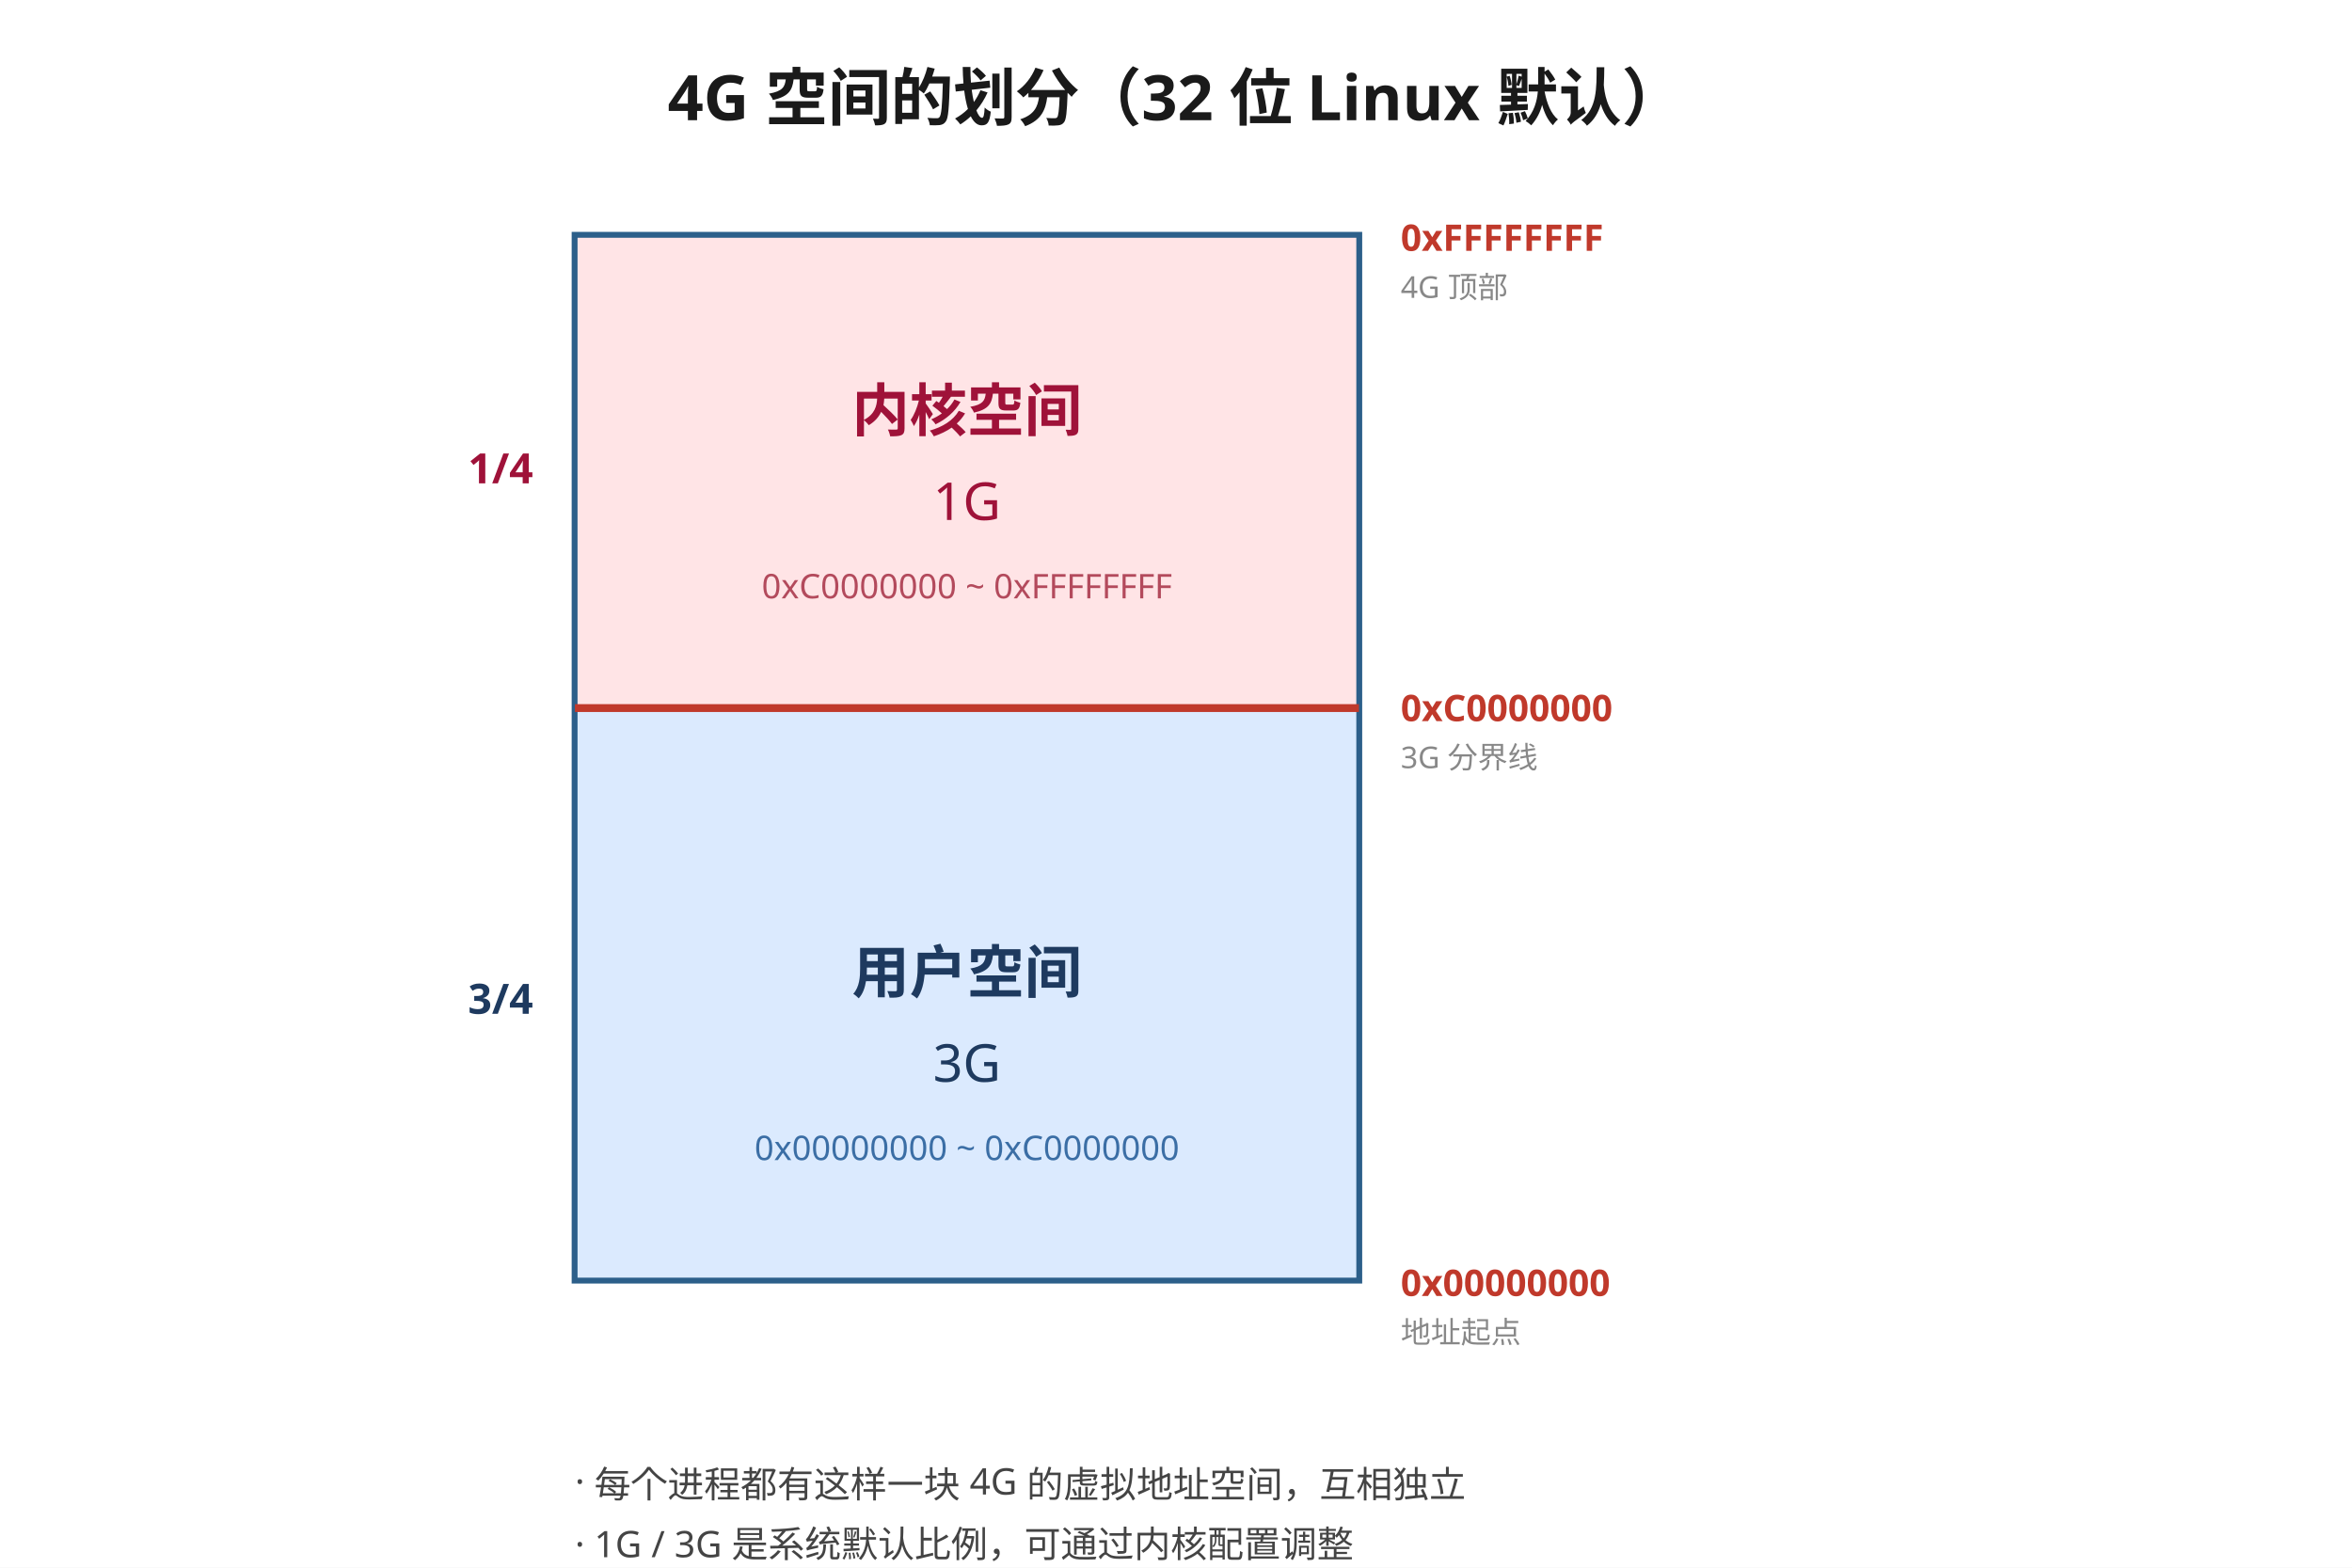
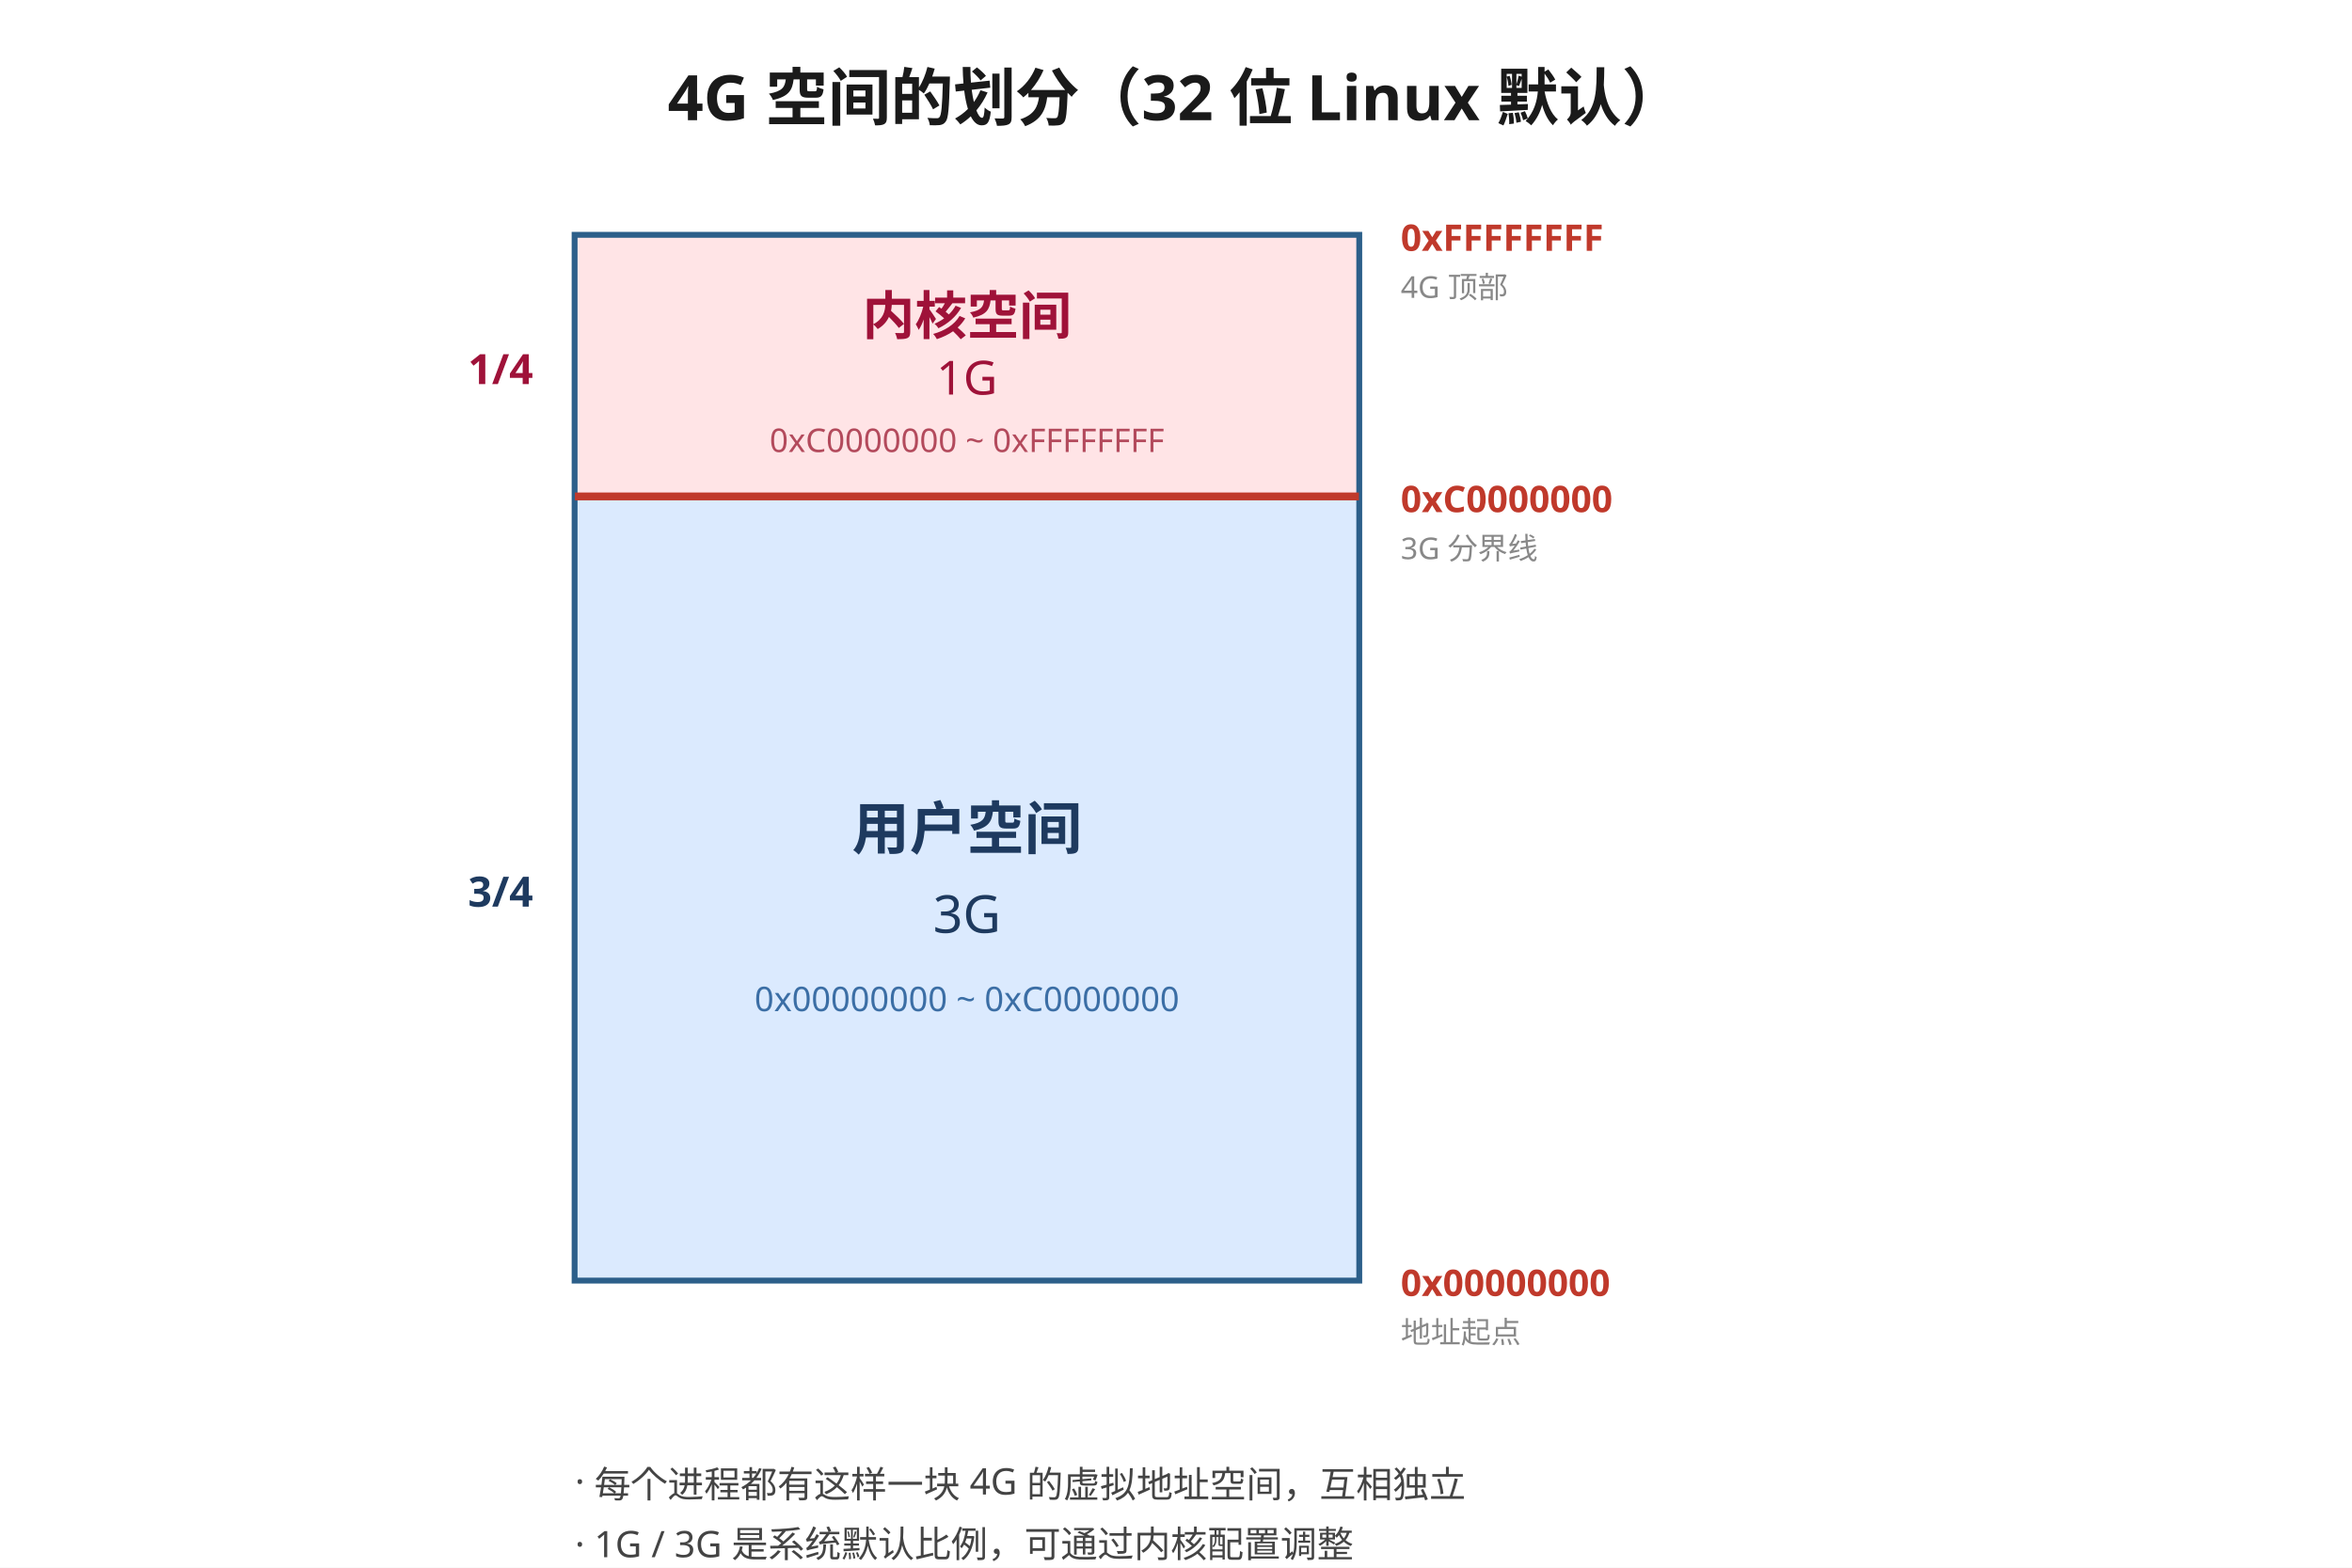
<svg xmlns="http://www.w3.org/2000/svg" viewBox="0 0 900 600" width="900" height="600" font-family="Microsoft YaHei, PingFang SC, Hiragino Sans GB, sans-serif">
  <rect width="900" height="600" fill="#ffffff" />
  <text x="450" y="46" text-anchor="middle" font-size="24" font-weight="bold" fill="#1a1a1a">4G 空间的划分（32 位 Linux 默认）</text>
  <rect x="220" y="90" width="300" height="400" fill="#ffffff" stroke="#2c5f8a" stroke-width="2.5" />
-   <rect x="221" y="271" width="298" height="218" fill="#dbeafe" />
-   <text x="370" y="380" text-anchor="middle" font-size="22" font-weight="bold" fill="#1e3a5f">用户空间</text>
-   <text x="370" y="414" text-anchor="middle" font-size="20" fill="#1e3a5f">3G</text>
-   <text x="370" y="444" text-anchor="middle" font-size="13" fill="#3b6ea5">0x00000000 ~ 0xC0000000</text>
-   <rect x="221" y="91" width="298" height="180" fill="#ffe4e6" />
-   <text x="370" y="165" text-anchor="middle" font-size="22" font-weight="bold" fill="#9f1239">内核空间</text>
-   <text x="370" y="199" text-anchor="middle" font-size="20" fill="#9f1239">1G</text>
-   <text x="370" y="229" text-anchor="middle" font-size="13" fill="#b34a5c">0xC0000000 ~ 0xFFFFFFFF</text>
-   <line x1="220" y1="271" x2="520" y2="271" stroke="#c0392b" stroke-width="3" />
+   <rect x="221" y="190" width="298" height="299" fill="#dbeafe" />
+   <text x="370" y="325" text-anchor="middle" font-size="22" font-weight="bold" fill="#1e3a5f">用户空间</text>
+   <text x="370" y="357" text-anchor="middle" font-size="20" fill="#1e3a5f">3G</text>
+   <text x="370" y="387" text-anchor="middle" font-size="13" fill="#3b6ea5">0x00000000 ~ 0xC0000000</text>
+   <rect x="221" y="91" width="298" height="99" fill="#ffe4e6" />
+   <text x="370" y="128" text-anchor="middle" font-size="20" font-weight="bold" fill="#9f1239">内核空间</text>
+   <text x="370" y="151" text-anchor="middle" font-size="18" fill="#9f1239">1G</text>
+   <text x="370" y="173" text-anchor="middle" font-size="12.5" fill="#b34a5c">0xC0000000 ~ 0xFFFFFFFF</text>
+   <line x1="220" y1="190" x2="520" y2="190" stroke="#c0392b" stroke-width="3" />
  <g font-size="14" font-weight="bold" fill="#c0392b">
    <text x="536" y="96">0xFFFFFFFF</text>
-     <text x="536" y="276">0xC0000000</text>
+     <text x="536" y="196">0xC0000000</text>
    <text x="536" y="496">0x00000000</text>
  </g>
  <g font-size="11.5" fill="#888">
    <text x="536" y="114">4G 顶部</text>
-     <text x="536" y="294">3G 分界线</text>
+     <text x="536" y="214">3G 分界线</text>
    <text x="536" y="514">地址起点</text>
  </g>
  <g text-anchor="end">
-     <text x="204" y="185" font-size="16" font-weight="bold" fill="#9f1239">1/4</text>
-     <text x="204" y="388" font-size="16" font-weight="bold" fill="#1e3a5f">3/4</text>
+     <text x="204" y="147" font-size="16" font-weight="bold" fill="#9f1239">1/4</text>
+     <text x="204" y="347" font-size="16" font-weight="bold" fill="#1e3a5f">3/4</text>
  </g>
  <g font-size="14" fill="#444">
    <text x="220" y="572">· 每个进程都有这样一块 4G 的虚拟地址空间，互相独立</text>
    <text x="220" y="596">· 1G / 3G 是系统默认比例，可通过内核配置调整</text>
  </g>
</svg>
